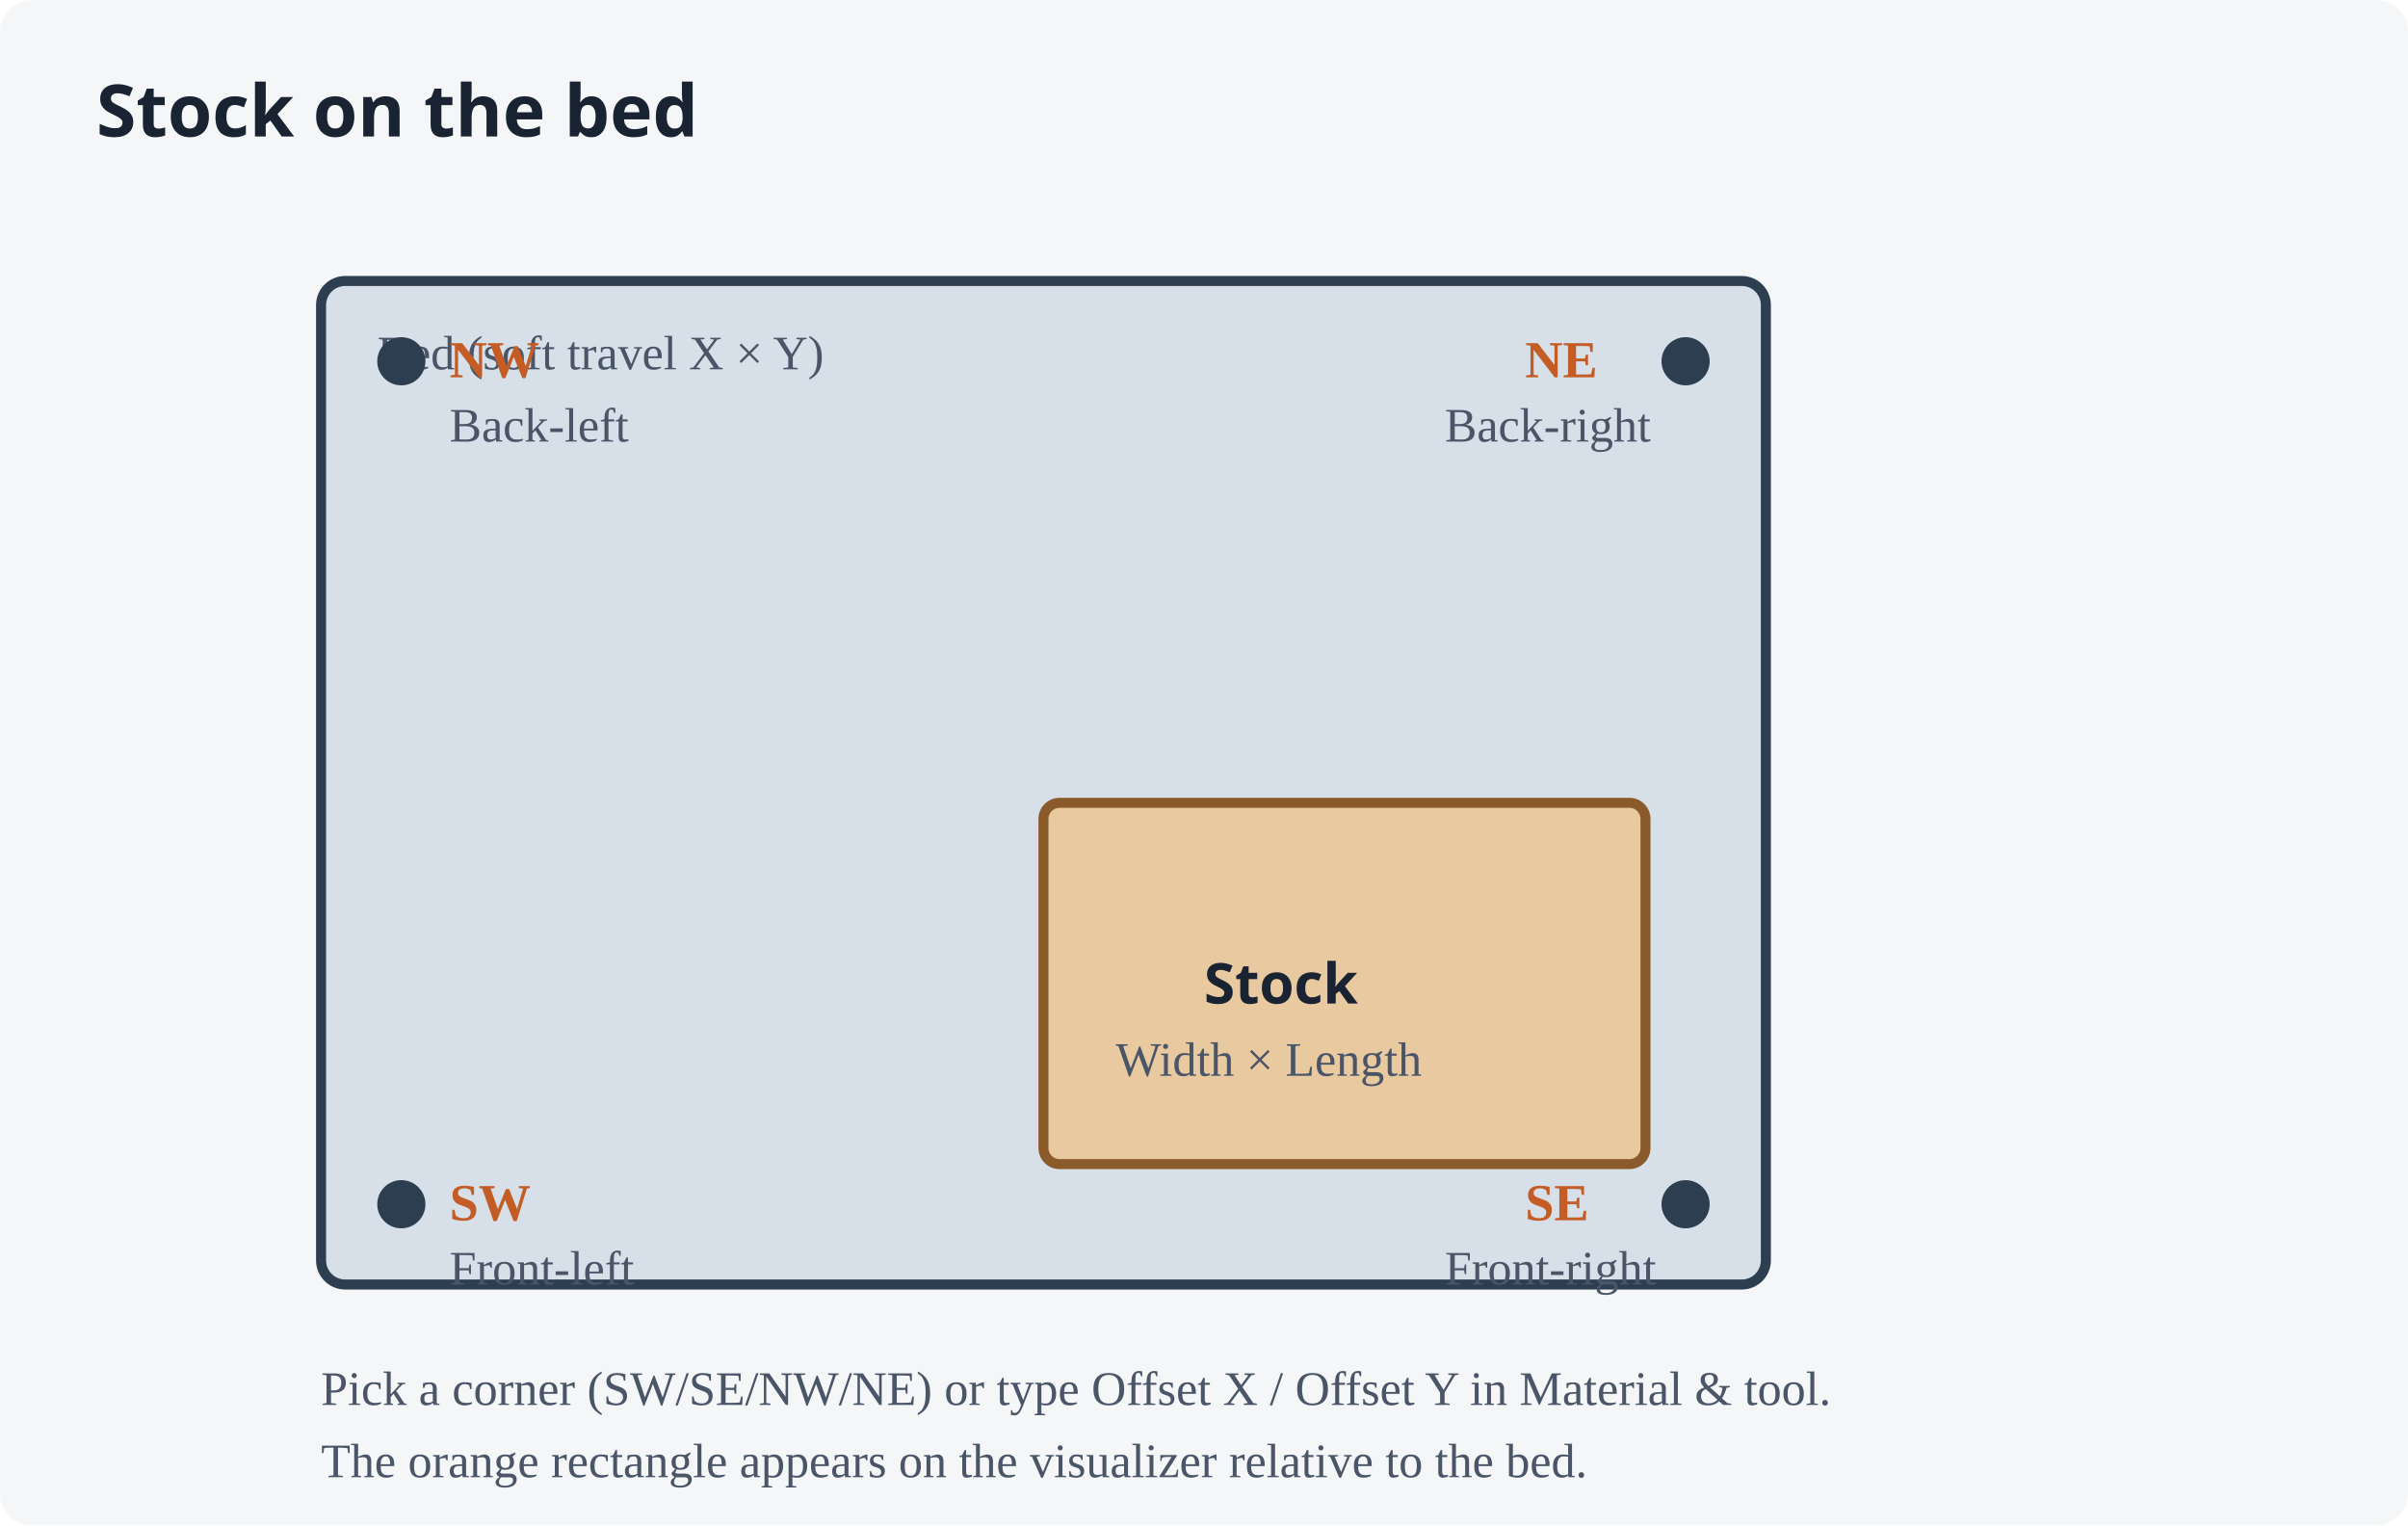
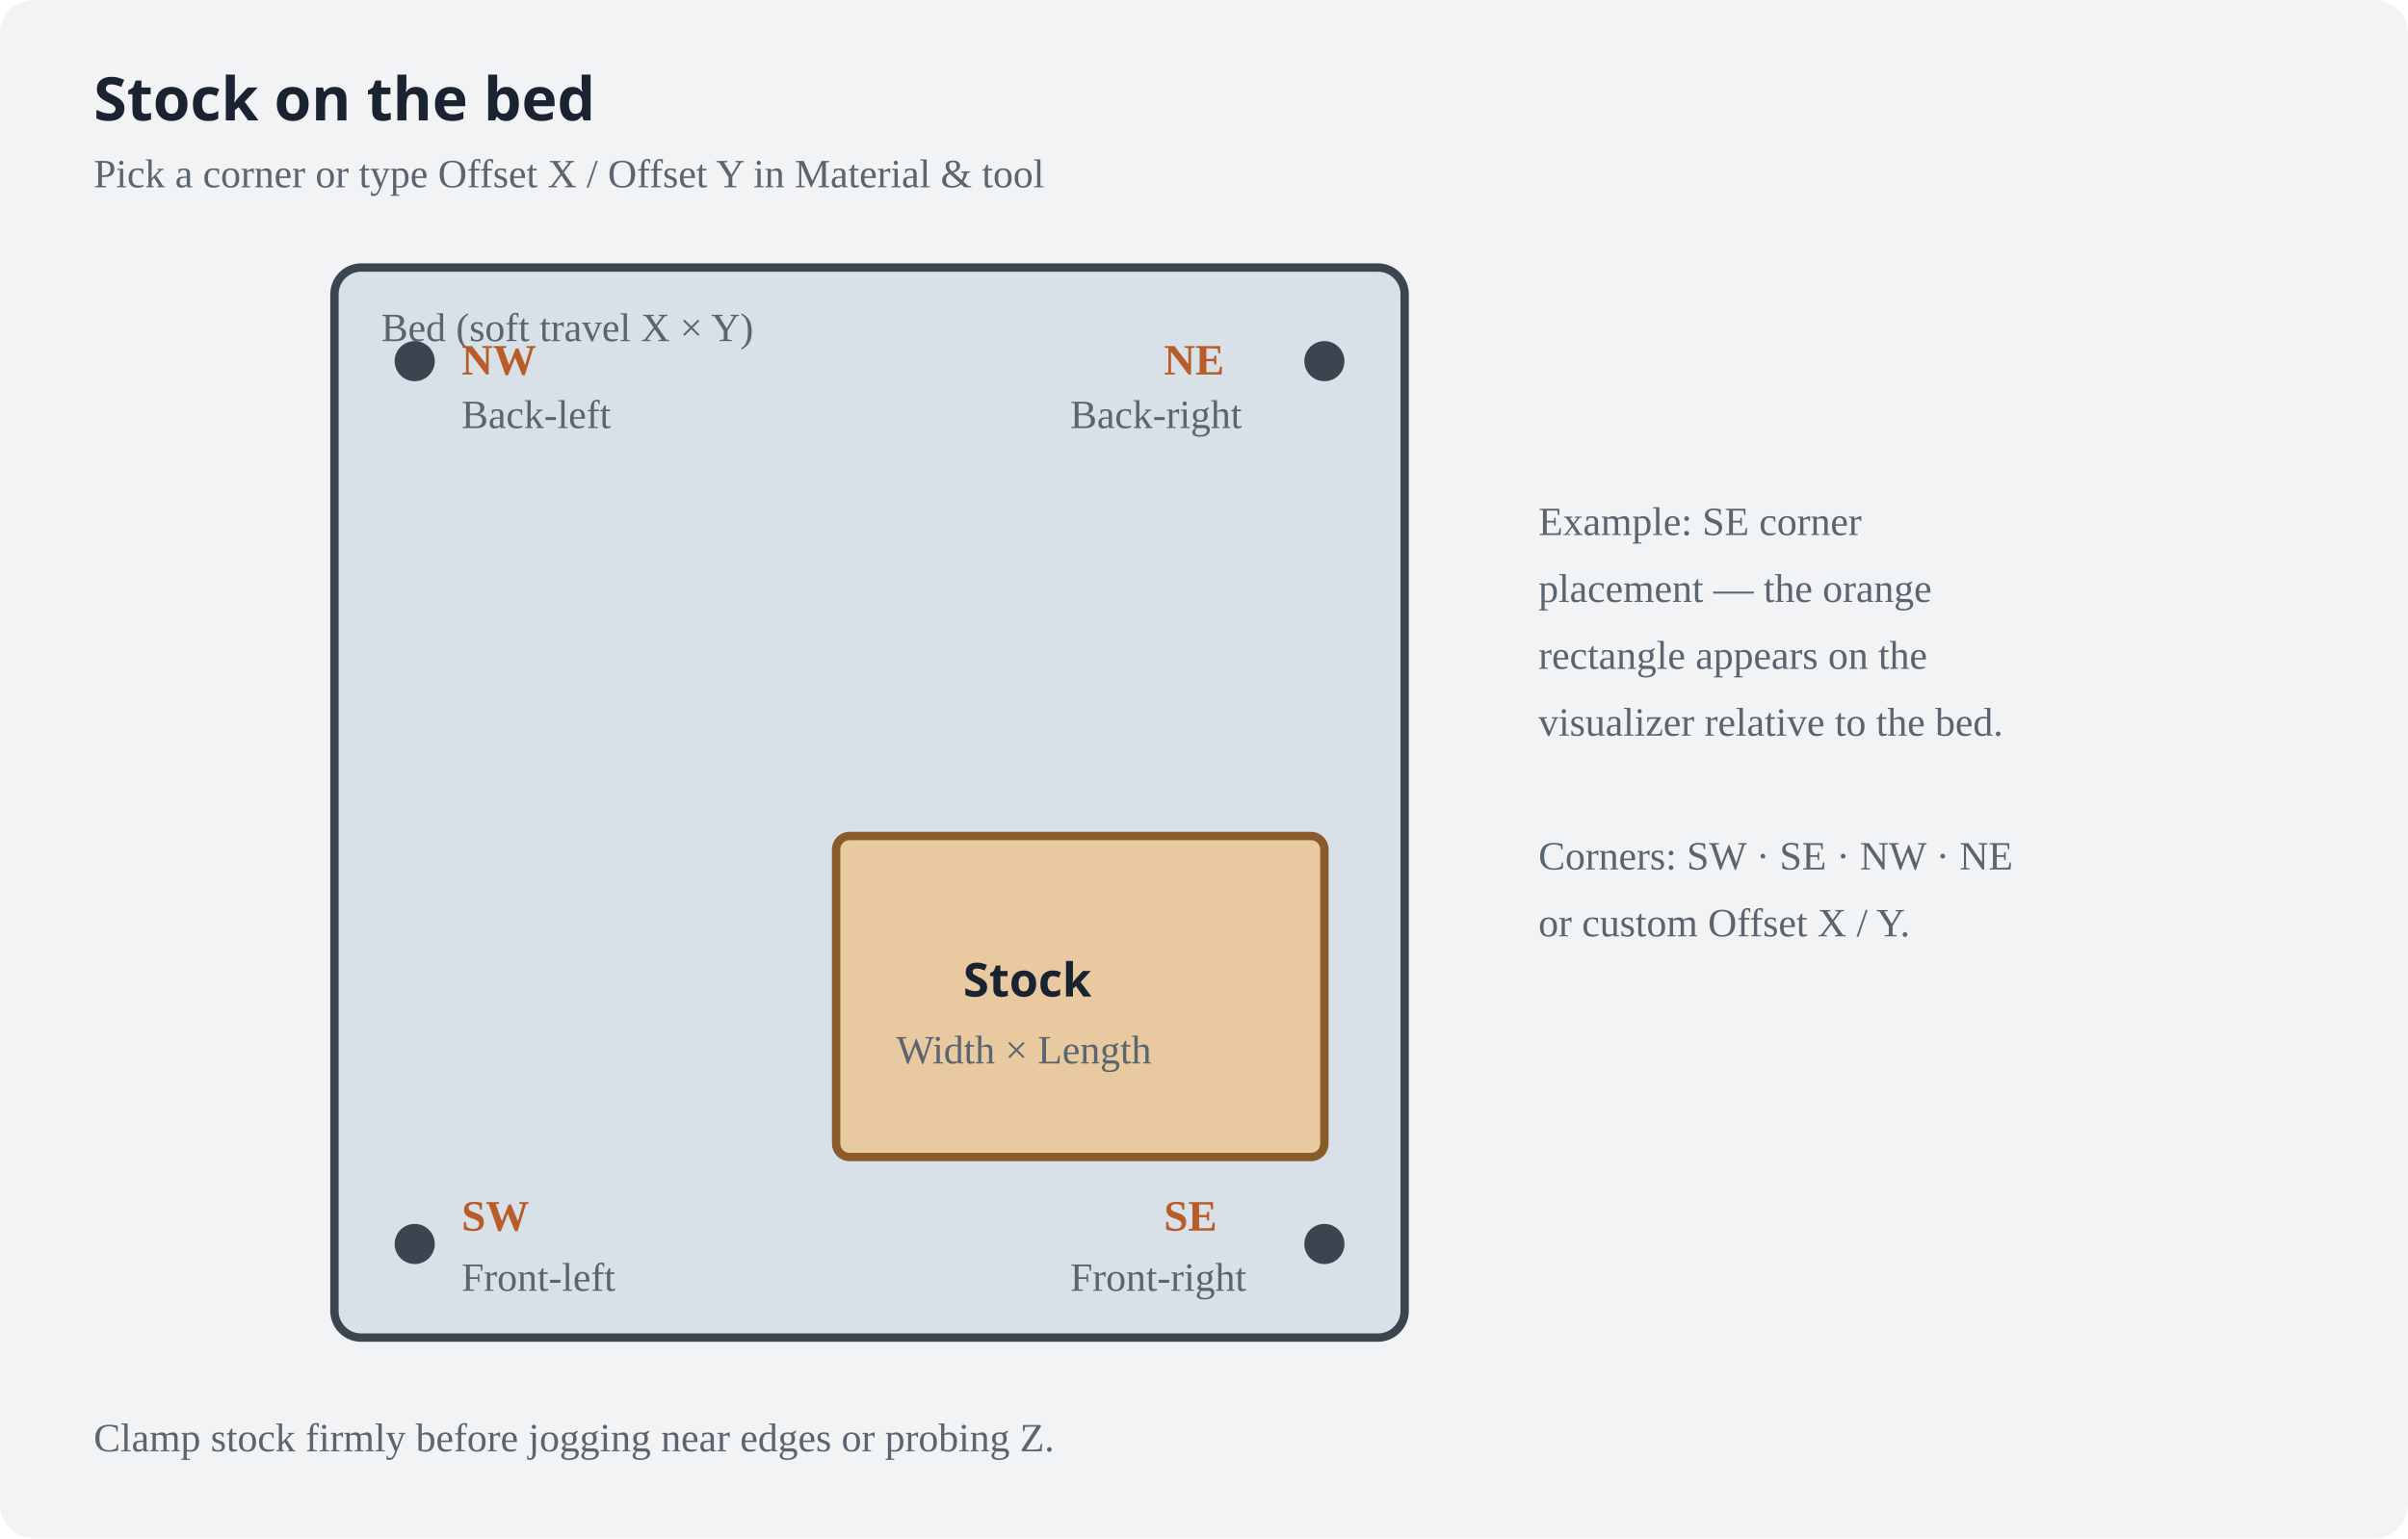
- <svg xmlns="http://www.w3.org/2000/svg" viewBox="0 0 600 380" role="img" aria-labelledby="t d">
+ <svg xmlns="http://www.w3.org/2000/svg" viewBox="0 0 720 460" role="img" aria-labelledby="t d">
  <defs>
    <style>
-       .bg { fill: #f4f6f8; }
-       .bed { fill: #d7e0e8; stroke: #2c3e50; stroke-width: 2.5; }
+       .bg { fill: #f1f3f5; }
+       .bed { fill: #d8e0e8; stroke: #3a4550; stroke-width: 2.5; }
      .stock { fill: #e8c9a0; stroke: #8a5a2b; stroke-width: 2.5; }
-       .lab { font-family: system-ui,Segoe UI,sans-serif; fill: #1a2332; font-size: 14px; }
+       .lab { font-family: system-ui, "Segoe UI", sans-serif; fill: #1a2332; font-size: 14px; }
      .title { font-size: 18px; font-weight: 700; }
-       .corner { font-size: 13px; font-weight: 700; fill: #c45c26; }
-       .tiny { font-size: 12px; fill: #4a5568; }
-       .dot { fill: #2c3e50; }
+       .corner { font-size: 13px; font-weight: 700; fill: #b85c2a; }
+       .tiny { font-size: 12px; fill: #5a6570; }
+       .dot { fill: #3a4550; }
    </style>
  </defs>
-   <rect class="bg" width="600" height="380" rx="8" />
-   <text class="lab title" x="24" y="34">Stock on the bed</text>
-   <rect class="bed" x="80" y="70" width="360" height="250" rx="6" />
-   <text class="tiny" x="94" y="92">Bed (soft travel X × Y)</text>
-   <circle class="dot" cx="100" cy="300" r="6" />
-   <text class="corner" x="112" y="304">SW</text>
-   <text class="tiny" x="112" y="320">Front-left</text>
-   <circle class="dot" cx="420" cy="300" r="6" />
-   <text class="corner" x="380" y="304">SE</text>
-   <text class="tiny" x="360" y="320">Front-right</text>
-   <circle class="dot" cx="100" cy="90" r="6" />
-   <text class="corner" x="112" y="94">NW</text>
-   <text class="tiny" x="112" y="110">Back-left</text>
-   <circle class="dot" cx="420" cy="90" r="6" />
-   <text class="corner" x="380" y="94">NE</text>
-   <text class="tiny" x="360" y="110">Back-right</text>
-   <rect class="stock" x="260" y="200" width="150" height="90" rx="4" />
-   <text class="lab" x="300" y="250" font-weight="700">Stock</text>
-   <text class="tiny" x="278" y="268">Width × Length</text>
-   <text class="tiny" x="80" y="350">Pick a corner (SW/SE/NW/NE) or type Offset X / Offset Y in Material &amp; tool.</text>
-   <text class="tiny" x="80" y="368">The orange rectangle appears on the visualizer relative to the bed.</text>
+   <rect class="bg" width="720" height="460" rx="10" />
+   <text class="lab title" x="28" y="36">Stock on the bed</text>
+   <text class="tiny" x="28" y="56">Pick a corner or type Offset X / Offset Y in Material &amp; tool</text>
+   <rect class="bed" x="100" y="80" width="320" height="320" rx="8" />
+   <text class="tiny" x="114" y="102">Bed (soft travel X × Y)</text>
+   <circle class="dot" cx="124" cy="372" r="6" />
+   <text class="corner" x="138" y="368">SW</text>
+   <text class="tiny" x="138" y="386">Front-left</text>
+   <circle class="dot" cx="396" cy="372" r="6" />
+   <text class="corner" x="348" y="368">SE</text>
+   <text class="tiny" x="320" y="386">Front-right</text>
+   <circle class="dot" cx="124" cy="108" r="6" />
+   <text class="corner" x="138" y="112">NW</text>
+   <text class="tiny" x="138" y="128">Back-left</text>
+   <circle class="dot" cx="396" cy="108" r="6" />
+   <text class="corner" x="348" y="112">NE</text>
+   <text class="tiny" x="320" y="128">Back-right</text>
+   <rect class="stock" x="250" y="250" width="146" height="96" rx="4" />
+   <text class="lab" x="288" y="298" font-weight="700">Stock</text>
+   <text class="tiny" x="268" y="318">Width × Length</text>
+   <text class="tiny" x="460" y="160">Example: SE corner</text>
+   <text class="tiny" x="460" y="180">placement — the orange</text>
+   <text class="tiny" x="460" y="200">rectangle appears on the</text>
+   <text class="tiny" x="460" y="220">visualizer relative to the bed.</text>
+   <text class="tiny" x="460" y="260">Corners: SW · SE · NW · NE</text>
+   <text class="tiny" x="460" y="280">or custom Offset X / Y.</text>
+   <text class="tiny" x="28" y="434">Clamp stock firmly before jogging near edges or probing Z.</text>
</svg>
